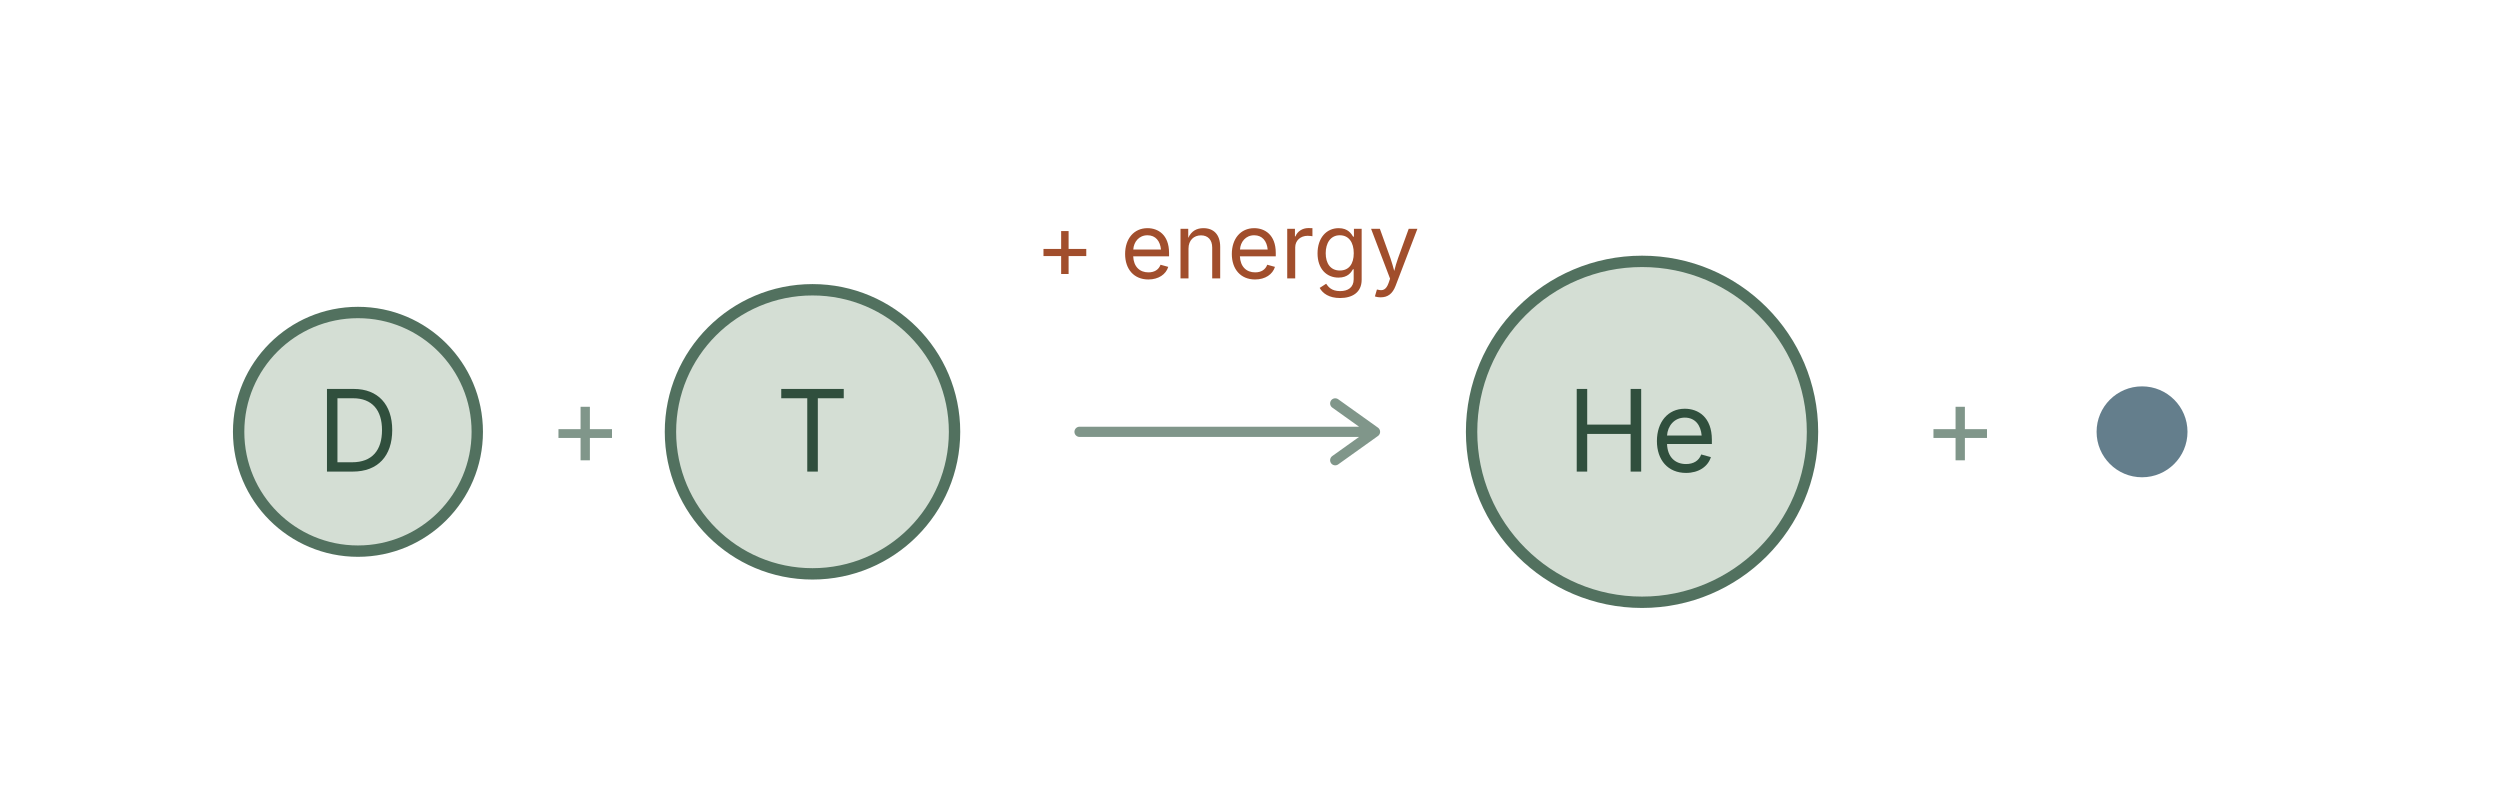
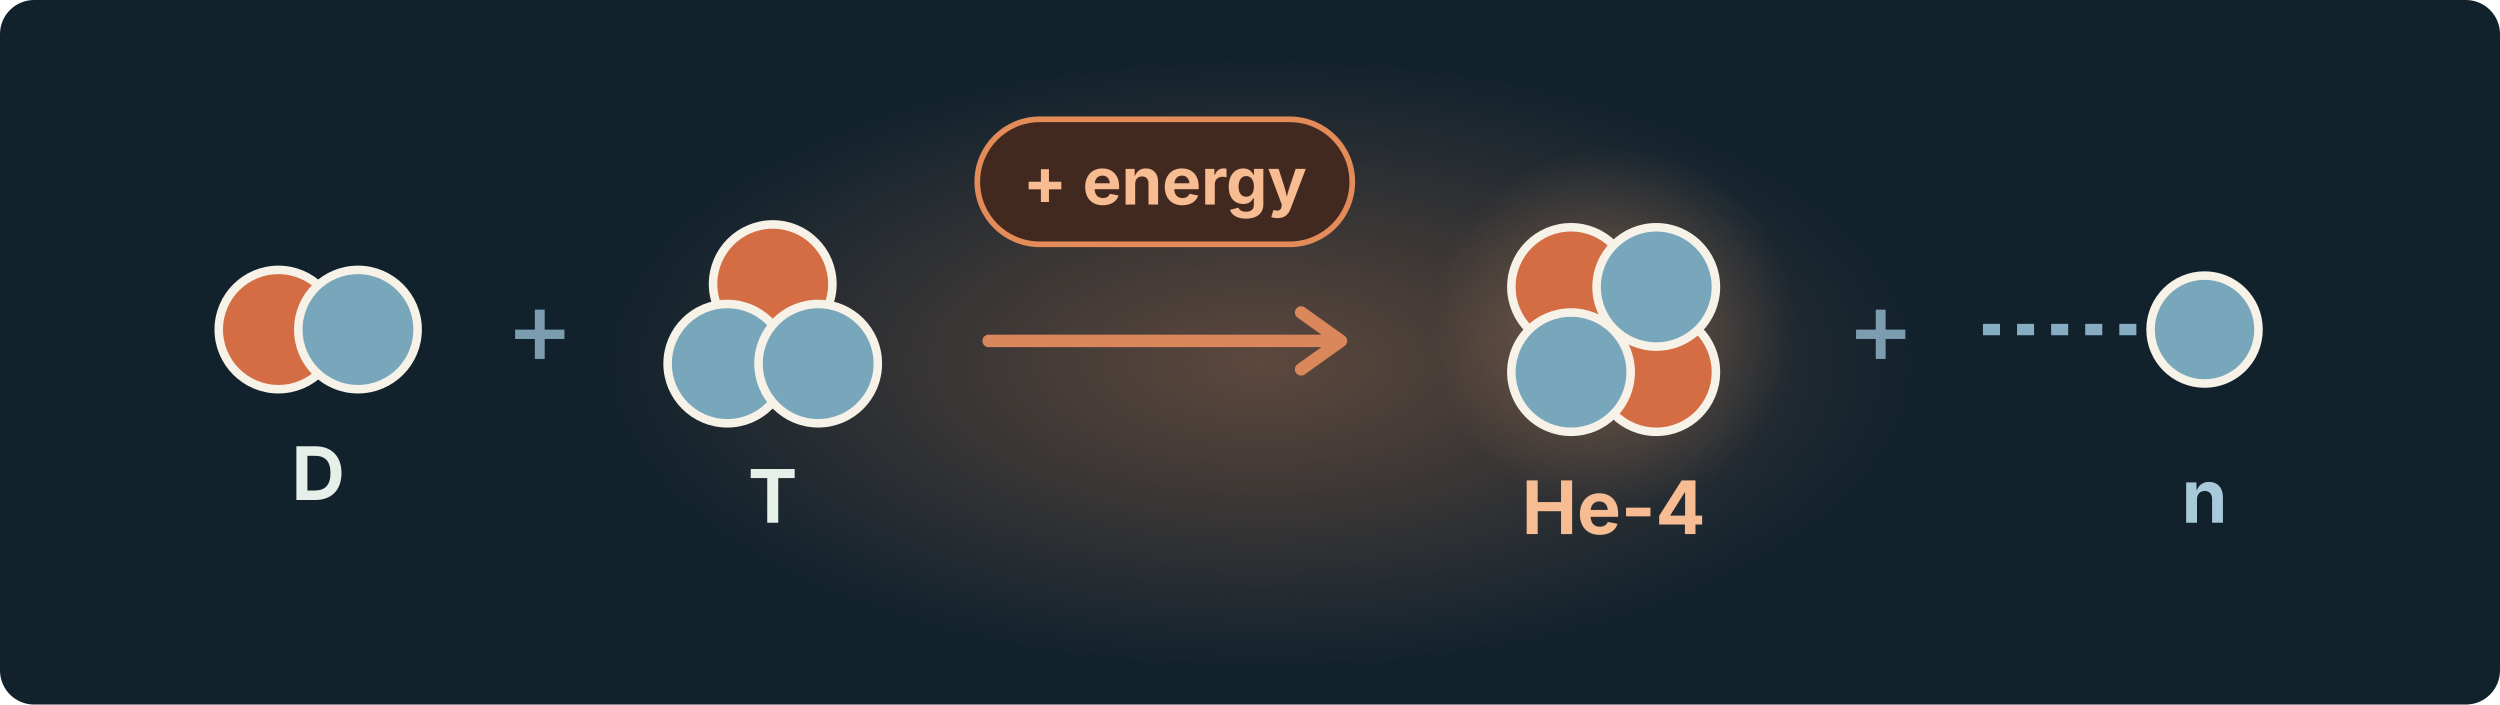
- <svg xmlns="http://www.w3.org/2000/svg" viewBox="0 0 440 140" role="img" aria-labelledby="title desc">
-   <g fill="none" stroke="#80968a" stroke-width="1.8" stroke-linecap="round" stroke-linejoin="round">
-     <path d="M190 76h52m-7-5 7 5-7 5" />
+ <svg xmlns="http://www.w3.org/2000/svg" viewBox="0 0 440 124" role="img" aria-labelledby="title desc">
+   <defs>
+     <radialGradient id="fusion-glow" cx="50%" cy="50%" r="50%">
+       <stop offset="0%" stop-color="#e38b59" stop-opacity=".36" />
+       <stop offset="100%" stop-color="#e38b59" stop-opacity="0" />
+     </radialGradient>
+     <radialGradient id="he-halo" cx="50%" cy="50%" r="50%">
+       <stop offset="0%" stop-color="#f2aa79" stop-opacity=".35" />
+       <stop offset="100%" stop-color="#f2aa79" stop-opacity="0" />
+     </radialGradient>
+   </defs>
+   <rect width="440" height="124" rx="6" fill="#12222d" />
+   <ellipse cx="222" cy="64" rx="115" ry="54" fill="url(#fusion-glow)" />
+   <g transform="translate(56 58)">
+     <circle cx="-7" cy="0" r="10.5" fill="#d46c44" stroke="#f7f2e8" stroke-width="1.5" />
+     <circle cx="7" cy="0" r="10.5" fill="#78a6ba" stroke="#f7f2e8" stroke-width="1.5" />
+     <text x="0" y="30" text-anchor="middle" font-family="Inter, Arial, sans-serif" font-size="13" font-weight="650" fill="#e7efe9">D</text>
  </g>
-   <g fill="#d4ded4" stroke="#52715f" stroke-width="2">
-     <circle cx="63" cy="76" r="21" />
-     <circle cx="143" cy="76" r="25" />
-     <circle cx="289" cy="76" r="30" />
+   <text x="95" y="64" text-anchor="middle" font-family="Inter, Arial, sans-serif" font-size="18" font-weight="500" fill="#7c9db0">+</text>
+   <g transform="translate(136 58)">
+     <circle cx="0" cy="-8" r="10.5" fill="#d46c44" stroke="#f7f2e8" stroke-width="1.5" />
+     <circle cx="-8" cy="6" r="10.5" fill="#78a6ba" stroke="#f7f2e8" stroke-width="1.5" />
+     <circle cx="8" cy="6" r="10.5" fill="#78a6ba" stroke="#f7f2e8" stroke-width="1.5" />
+     <text x="0" y="34" text-anchor="middle" font-family="Inter, Arial, sans-serif" font-size="13" font-weight="650" fill="#e7efe9">T</text>
  </g>
-   <circle cx="377" cy="76" r="8" fill="#647e8c" />
-   <g font-family="Inter, Arial, sans-serif" text-anchor="middle" fill="#304f3d">
-     <text x="63" y="83" font-size="20">D</text>
-     <text x="143" y="83" font-size="20">T</text>
-     <text x="289" y="83" font-size="20">He</text>
-     <text x="103" y="82" font-size="20" fill="#80968a">+</text>
-     <text x="345" y="82" font-size="20" fill="#80968a">+</text>
-     <text x="216" y="49" font-size="16" fill="#a14e2c">+ energy</text>
+   <path d="M174 60h62m-7-5 7 5-7 5" fill="none" stroke="#d9875b" stroke-width="2.2" stroke-linecap="round" stroke-linejoin="round" />
+   <rect x="172" y="21" width="66" height="22" rx="11" fill="#42291f" stroke="#e38b59" stroke-width="1" />
+   <text x="205" y="36" text-anchor="middle" font-family="Inter, Arial, sans-serif" font-size="11.5" font-weight="650" fill="#f7bc92">+ energy</text>
+   <g transform="translate(284 58)">
+     <circle cx="0" cy="0" r="32" fill="url(#he-halo)" />
+     <circle cx="-7.5" cy="-7.5" r="10.5" fill="#d46c44" stroke="#f7f2e8" stroke-width="1.5" />
+     <circle cx="7.5" cy="7.5" r="10.5" fill="#d46c44" stroke="#f7f2e8" stroke-width="1.5" />
+     <circle cx="7.5" cy="-7.5" r="10.5" fill="#78a6ba" stroke="#f7f2e8" stroke-width="1.5" />
+     <circle cx="-7.5" cy="7.5" r="10.5" fill="#78a6ba" stroke="#f7f2e8" stroke-width="1.5" />
+     <text x="0" y="36" text-anchor="middle" font-family="Inter, Arial, sans-serif" font-size="13" font-weight="650" fill="#f7bc92">He-4</text>
  </g>
+   <text x="331" y="64" text-anchor="middle" font-family="Inter, Arial, sans-serif" font-size="18" font-weight="500" fill="#7c9db0">+</text>
+   <line x1="349" y1="58" x2="386" y2="58" stroke="#9ac6db" stroke-width="2" stroke-dasharray="3 3" opacity=".85" />
+   <circle cx="388" cy="58" r="9.5" fill="#78a6ba" stroke="#f7f2e8" stroke-width="1.5" />
+   <text x="388" y="92" text-anchor="middle" font-family="Inter, Arial, sans-serif" font-size="13" font-weight="650" fill="#a8c9d9">n</text>
</svg>
